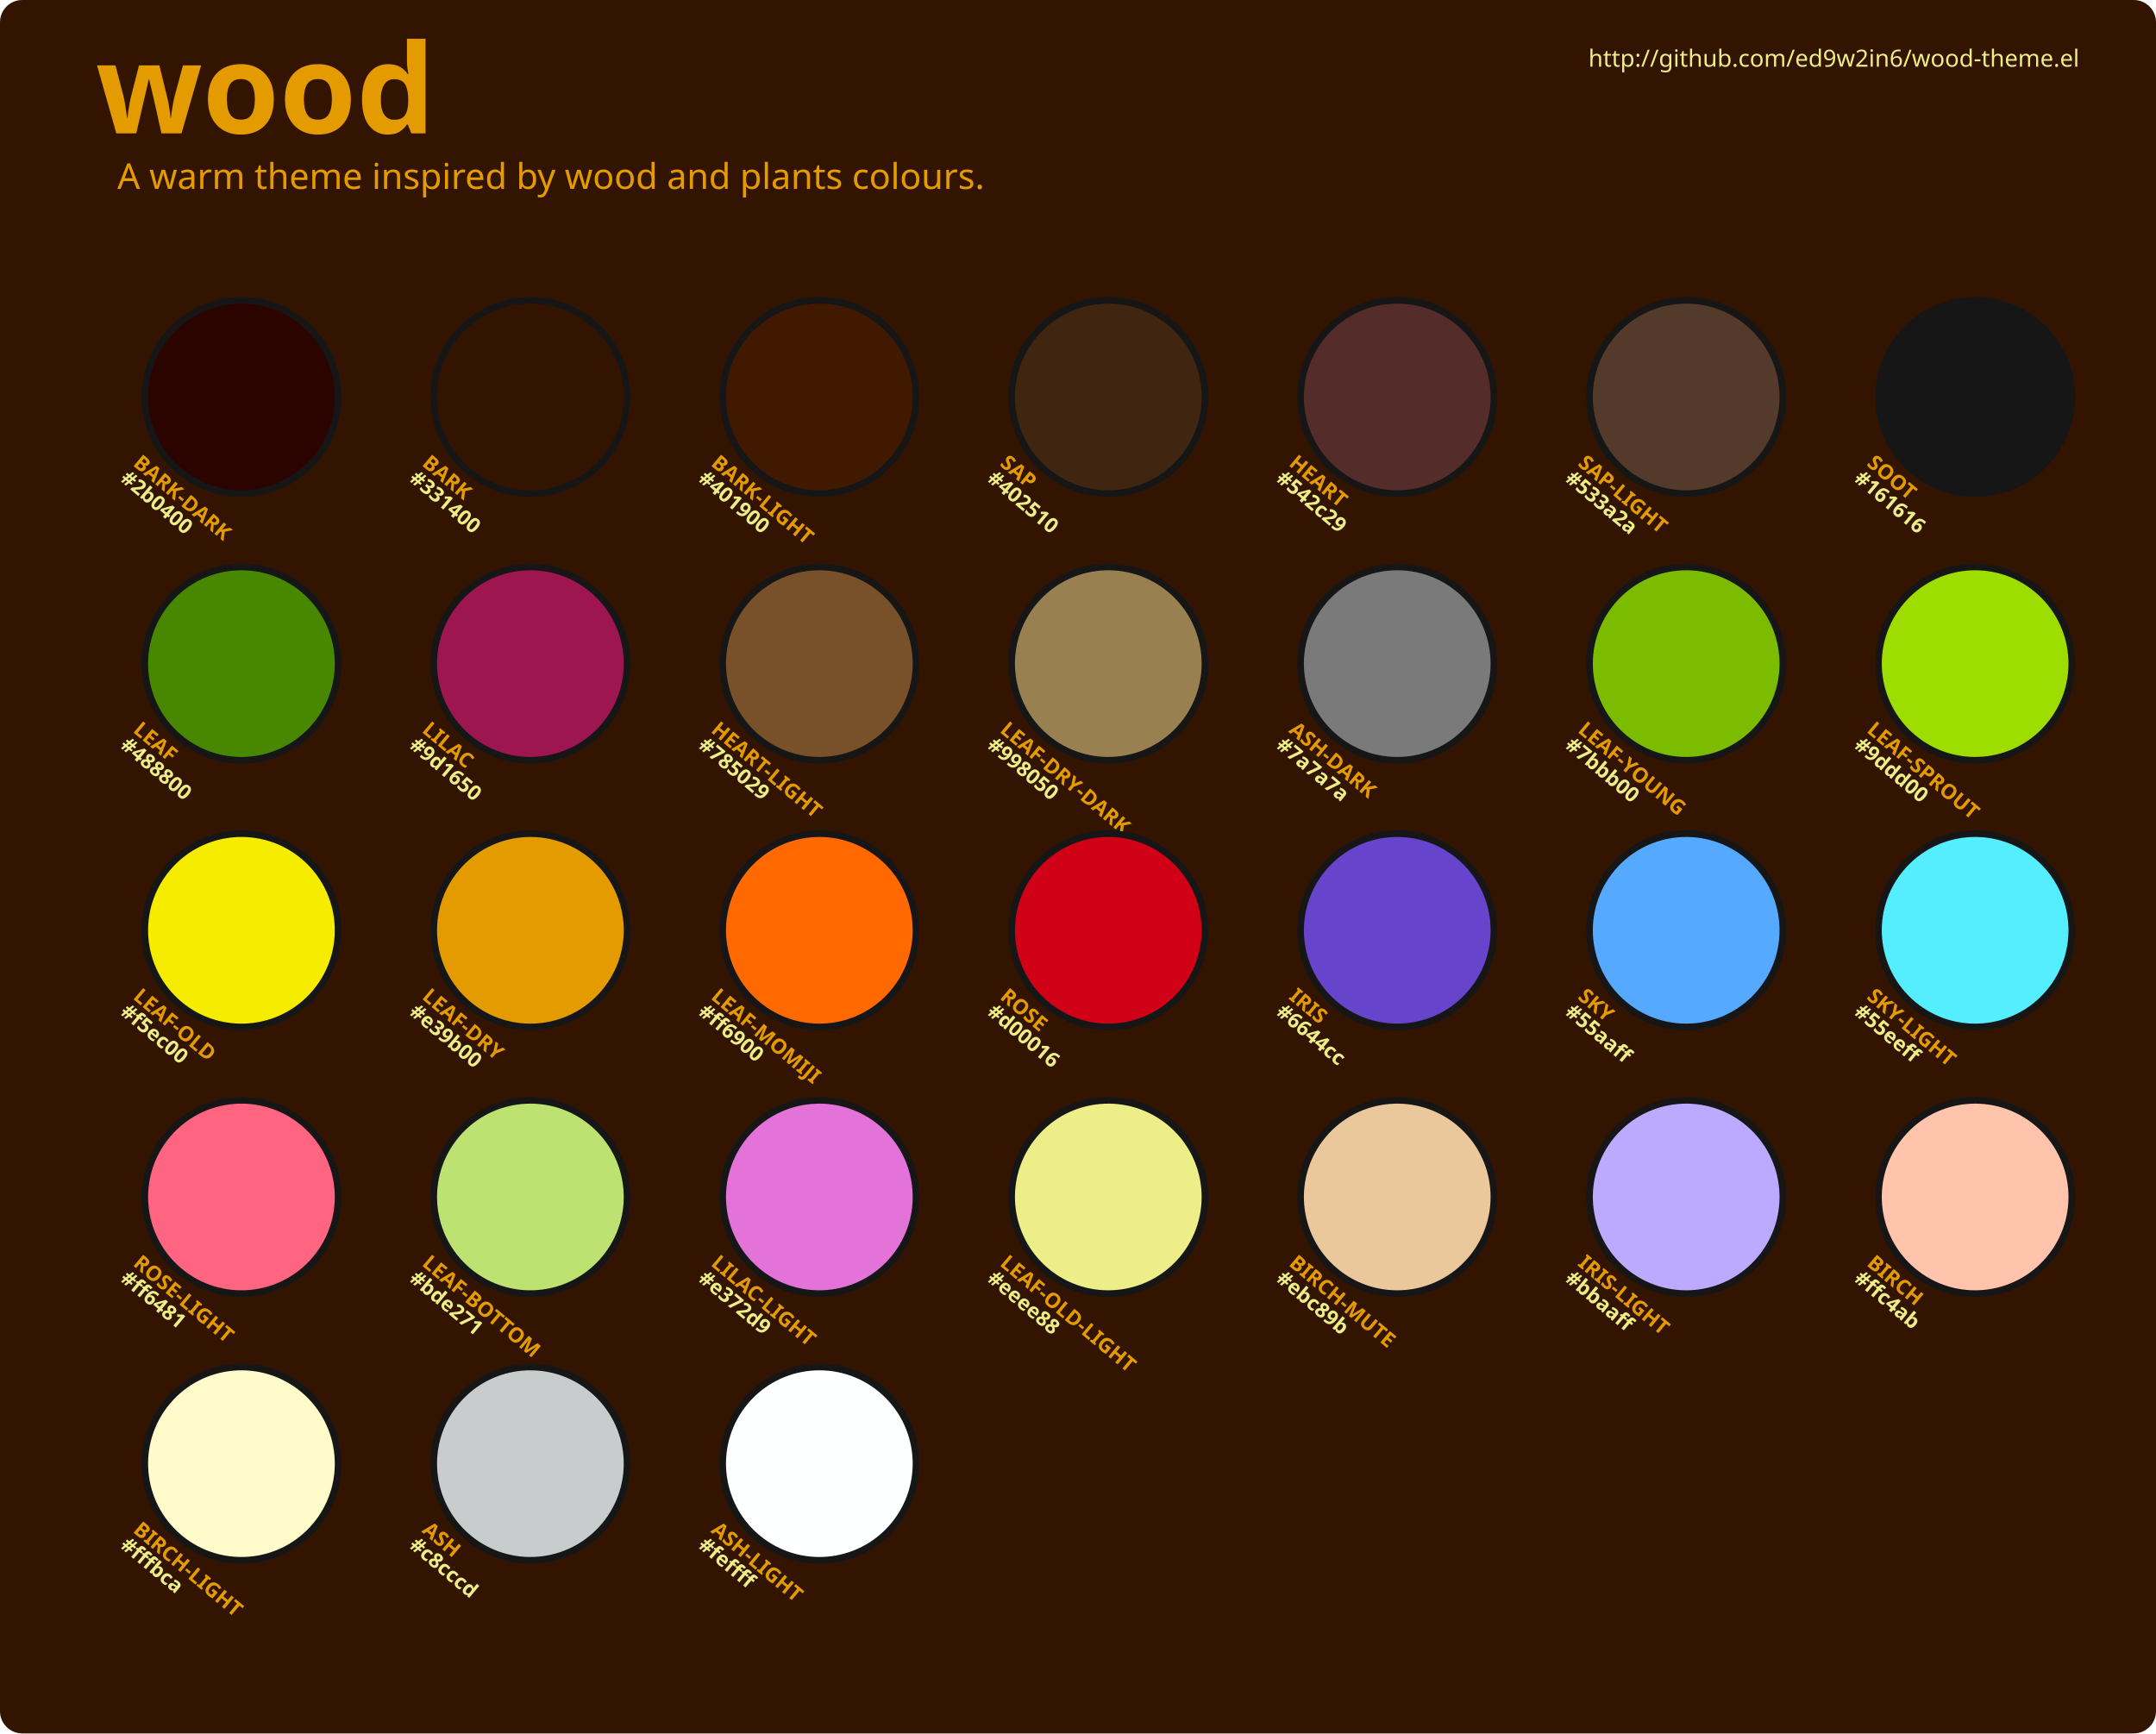
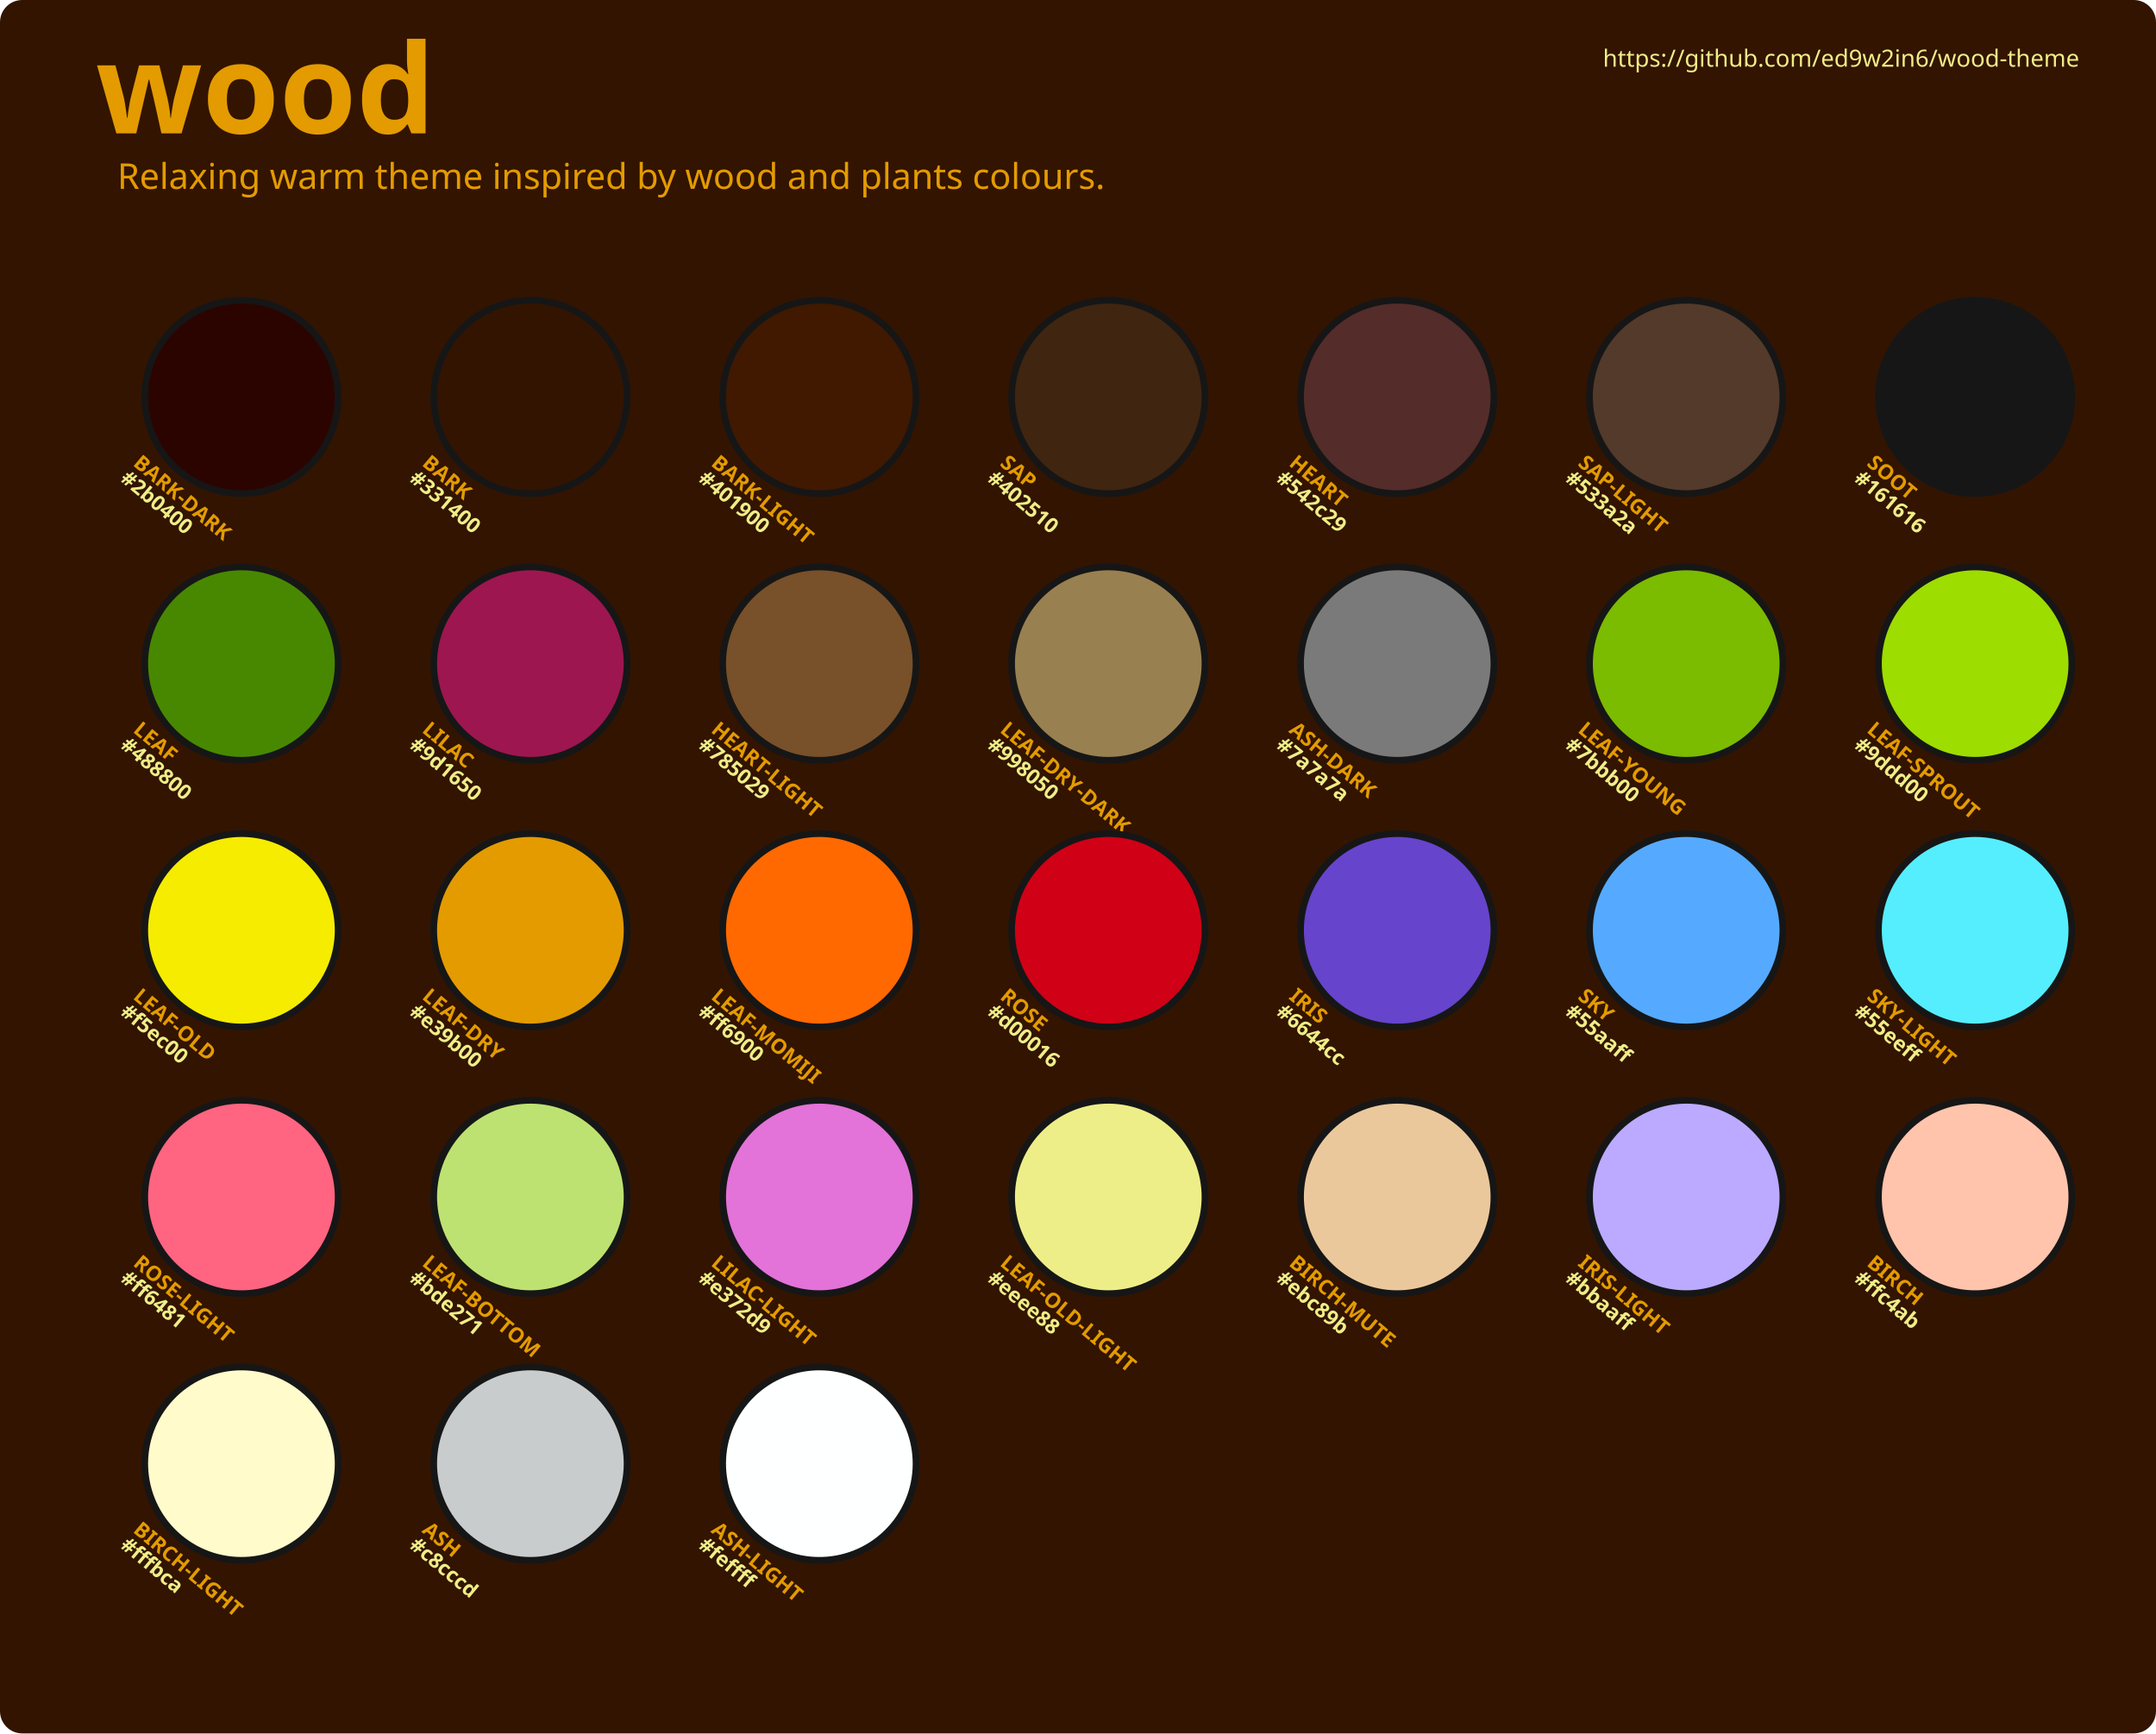
<svg xmlns="http://www.w3.org/2000/svg" xmlns:xlink="http://www.w3.org/1999/xlink" width="970px" height="780px" version="1.1">
  <style>
    text {
    font-family: "Source Sans Pro";
    fill: #e39b00;
    }
  </style>
  <rect x="0" y="0" rx="10" width="970px" height="780px" id="background-panel" fill="#331400" />
  <g transform="translate(14,10)">
-     <a xlink:href="http://github.com/ed9w2in6/wood-theme.el">
+     <a xlink:href="https://github.com/ed9w2in6/wood-theme">
      <text style="font-size:42pt;" font-weight="bold" x="3%" y="50" id="theme-name">wood</text>
-       <text style="font-size:12pt;" x="4%" y="75" id="theme-description">A warm theme inspired by wood and plants colours.</text>
-       <text style="font-size:8pt;fill: #eeee88" text-anchor="end" x="95%" y="20" id="theme-url">http://github.com/ed9w2in6/wood-theme.el</text>
+       <text style="font-size:12pt;" x="4%" y="75" id="theme-description">Relaxing warm theme inspired by wood and plants colours.</text>
+       <text style="font-size:8pt;fill: #eeee88" text-anchor="end" x="95%" y="20" id="theme-url">https://github.com/ed9w2in6/wood-theme</text>
    </a>
  </g>
  <g transform="translate(70,-40)">
    <g transform="translate(30,120),rotate(40)">
      <ellipse cx="70" cy="70" rx="45" ry="45" id="background-color" fill="#161616" />
      <ellipse cx="70" cy="70" rx="42" ry="42" id="color" fill="#2b0400" />
      <text style="font-size:7pt" font-weight="bold" x="52" y="125" id="color-name">BARK-DARK</text>
      <text style="font-size:7pt; fill:#eeee88;" font-weight="bold" x="52" y="134" id="color">#2b0400</text>
      <rect x="0" y="0" width="130px" height="120px" class="debug-rect" fill-opacity="0.0" stroke-width="0.0mm" stroke="#FF8000" />
    </g>
    <g transform="translate(160,120),rotate(40)">
      <ellipse cx="70" cy="70" rx="45" ry="45" id="background-color" fill="#161616" />
      <ellipse cx="70" cy="70" rx="42" ry="42" id="color" fill="#331400" />
      <text style="font-size:7pt" font-weight="bold" x="52" y="125" id="color-name">BARK</text>
      <text style="font-size:7pt; fill:#eeee88;" font-weight="bold" x="52" y="134" id="color">#331400</text>
      <rect x="0" y="0" width="130px" height="120px" class="debug-rect" fill-opacity="0.0" stroke-width="0.0mm" stroke="#FF8000" />
    </g>
    <g transform="translate(290,120),rotate(40)">
      <ellipse cx="70" cy="70" rx="45" ry="45" id="background-color" fill="#161616" />
      <ellipse cx="70" cy="70" rx="42" ry="42" id="color" fill="#401900" />
      <text style="font-size:7pt" font-weight="bold" x="52" y="125" id="color-name">BARK-LIGHT</text>
      <text style="font-size:7pt; fill:#eeee88;" font-weight="bold" x="52" y="134" id="color">#401900</text>
      <rect x="0" y="0" width="130px" height="120px" class="debug-rect" fill-opacity="0.0" stroke-width="0.0mm" stroke="#FF8000" />
    </g>
    <g transform="translate(420,120),rotate(40)">
      <ellipse cx="70" cy="70" rx="45" ry="45" id="background-color" fill="#161616" />
      <ellipse cx="70" cy="70" rx="42" ry="42" id="color" fill="#402510" />
      <text style="font-size:7pt" font-weight="bold" x="52" y="125" id="color-name">SAP</text>
      <text style="font-size:7pt; fill:#eeee88;" font-weight="bold" x="52" y="134" id="color">#402510</text>
      <rect x="0" y="0" width="130px" height="120px" class="debug-rect" fill-opacity="0.0" stroke-width="0.0mm" stroke="#FF8000" />
    </g>
    <g transform="translate(550,120),rotate(40)">
      <ellipse cx="70" cy="70" rx="45" ry="45" id="background-color" fill="#161616" />
      <ellipse cx="70" cy="70" rx="42" ry="42" id="color" fill="#542c29" />
      <text style="font-size:7pt" font-weight="bold" x="52" y="125" id="color-name">HEART</text>
      <text style="font-size:7pt; fill:#eeee88;" font-weight="bold" x="52" y="134" id="color">#542c29</text>
      <rect x="0" y="0" width="130px" height="120px" class="debug-rect" fill-opacity="0.0" stroke-width="0.0mm" stroke="#FF8000" />
    </g>
    <g transform="translate(680,120),rotate(40)">
      <ellipse cx="70" cy="70" rx="45" ry="45" id="background-color" fill="#161616" />
      <ellipse cx="70" cy="70" rx="42" ry="42" id="color" fill="#533a2a" />
      <text style="font-size:7pt" font-weight="bold" x="52" y="125" id="color-name">SAP-LIGHT</text>
      <text style="font-size:7pt; fill:#eeee88;" font-weight="bold" x="52" y="134" id="color">#533a2a</text>
      <rect x="0" y="0" width="130px" height="120px" class="debug-rect" fill-opacity="0.0" stroke-width="0.0mm" stroke="#FF8000" />
    </g>
    <g transform="translate(810,120),rotate(40)">
      <ellipse cx="70" cy="70" rx="45" ry="45" id="background-color" fill="#161616" />
      <ellipse cx="70" cy="70" rx="42" ry="42" id="color" fill="#161616" />
      <text style="font-size:7pt" font-weight="bold" x="52" y="125" id="color-name">SOOT</text>
      <text style="font-size:7pt; fill:#eeee88;" font-weight="bold" x="52" y="134" id="color">#161616</text>
      <rect x="0" y="0" width="130px" height="120px" class="debug-rect" fill-opacity="0.0" stroke-width="0.0mm" stroke="#FF8000" />
    </g>
    <g transform="translate(30,240),rotate(40)">
      <ellipse cx="70" cy="70" rx="45" ry="45" id="background-color" fill="#161616" />
      <ellipse cx="70" cy="70" rx="42" ry="42" id="color" fill="#488800" />
      <text style="font-size:7pt" font-weight="bold" x="52" y="125" id="color-name">LEAF</text>
      <text style="font-size:7pt; fill:#eeee88;" font-weight="bold" x="52" y="134" id="color">#488800</text>
      <rect x="0" y="0" width="130px" height="120px" class="debug-rect" fill-opacity="0.0" stroke-width="0.0mm" stroke="#FF8000" />
    </g>
    <g transform="translate(160,240),rotate(40)">
      <ellipse cx="70" cy="70" rx="45" ry="45" id="background-color" fill="#161616" />
      <ellipse cx="70" cy="70" rx="42" ry="42" id="color" fill="#9d1650" />
      <text style="font-size:7pt" font-weight="bold" x="52" y="125" id="color-name">LILAC</text>
      <text style="font-size:7pt; fill:#eeee88;" font-weight="bold" x="52" y="134" id="color">#9d1650</text>
      <rect x="0" y="0" width="130px" height="120px" class="debug-rect" fill-opacity="0.0" stroke-width="0.0mm" stroke="#FF8000" />
    </g>
    <g transform="translate(290,240),rotate(40)">
      <ellipse cx="70" cy="70" rx="45" ry="45" id="background-color" fill="#161616" />
      <ellipse cx="70" cy="70" rx="42" ry="42" id="color" fill="#785029" />
      <text style="font-size:7pt" font-weight="bold" x="52" y="125" id="color-name">HEART-LIGHT</text>
      <text style="font-size:7pt; fill:#eeee88;" font-weight="bold" x="52" y="134" id="color">#785029</text>
      <rect x="0" y="0" width="130px" height="120px" class="debug-rect" fill-opacity="0.0" stroke-width="0.0mm" stroke="#FF8000" />
    </g>
    <g transform="translate(420,240),rotate(40)">
      <ellipse cx="70" cy="70" rx="45" ry="45" id="background-color" fill="#161616" />
      <ellipse cx="70" cy="70" rx="42" ry="42" id="color" fill="#998050" />
      <text style="font-size:7pt" font-weight="bold" x="52" y="125" id="color-name">LEAF-DRY-DARK</text>
      <text style="font-size:7pt; fill:#eeee88;" font-weight="bold" x="52" y="134" id="color">#998050</text>
      <rect x="0" y="0" width="130px" height="120px" class="debug-rect" fill-opacity="0.0" stroke-width="0.0mm" stroke="#FF8000" />
    </g>
    <g transform="translate(550,240),rotate(40)">
      <ellipse cx="70" cy="70" rx="45" ry="45" id="background-color" fill="#161616" />
      <ellipse cx="70" cy="70" rx="42" ry="42" id="color" fill="#7a7a7a" />
      <text style="font-size:7pt" font-weight="bold" x="52" y="125" id="color-name">ASH-DARK</text>
      <text style="font-size:7pt; fill:#eeee88;" font-weight="bold" x="52" y="134" id="color">#7a7a7a</text>
      <rect x="0" y="0" width="130px" height="120px" class="debug-rect" fill-opacity="0.0" stroke-width="0.0mm" stroke="#FF8000" />
    </g>
    <g transform="translate(680,240),rotate(40)">
      <ellipse cx="70" cy="70" rx="45" ry="45" id="background-color" fill="#161616" />
      <ellipse cx="70" cy="70" rx="42" ry="42" id="color" fill="#7bbb00" />
      <text style="font-size:7pt" font-weight="bold" x="52" y="125" id="color-name">LEAF-YOUNG</text>
      <text style="font-size:7pt; fill:#eeee88;" font-weight="bold" x="52" y="134" id="color">#7bbb00</text>
      <rect x="0" y="0" width="130px" height="120px" class="debug-rect" fill-opacity="0.0" stroke-width="0.0mm" stroke="#FF8000" />
    </g>
    <g transform="translate(810,240),rotate(40)">
      <ellipse cx="70" cy="70" rx="45" ry="45" id="background-color" fill="#161616" />
      <ellipse cx="70" cy="70" rx="42" ry="42" id="color" fill="#9ddd00" />
      <text style="font-size:7pt" font-weight="bold" x="52" y="125" id="color-name">LEAF-SPROUT</text>
      <text style="font-size:7pt; fill:#eeee88;" font-weight="bold" x="52" y="134" id="color">#9ddd00</text>
      <rect x="0" y="0" width="130px" height="120px" class="debug-rect" fill-opacity="0.0" stroke-width="0.0mm" stroke="#FF8000" />
    </g>
    <g transform="translate(30,360),rotate(40)">
      <ellipse cx="70" cy="70" rx="45" ry="45" id="background-color" fill="#161616" />
      <ellipse cx="70" cy="70" rx="42" ry="42" id="color" fill="#f5ec00" />
      <text style="font-size:7pt" font-weight="bold" x="52" y="125" id="color-name">LEAF-OLD</text>
      <text style="font-size:7pt; fill:#eeee88;" font-weight="bold" x="52" y="134" id="color">#f5ec00</text>
      <rect x="0" y="0" width="130px" height="120px" class="debug-rect" fill-opacity="0.0" stroke-width="0.0mm" stroke="#FF8000" />
    </g>
    <g transform="translate(160,360),rotate(40)">
      <ellipse cx="70" cy="70" rx="45" ry="45" id="background-color" fill="#161616" />
      <ellipse cx="70" cy="70" rx="42" ry="42" id="color" fill="#e39b00" />
      <text style="font-size:7pt" font-weight="bold" x="52" y="125" id="color-name">LEAF-DRY</text>
      <text style="font-size:7pt; fill:#eeee88;" font-weight="bold" x="52" y="134" id="color">#e39b00</text>
      <rect x="0" y="0" width="130px" height="120px" class="debug-rect" fill-opacity="0.0" stroke-width="0.0mm" stroke="#FF8000" />
    </g>
    <g transform="translate(290,360),rotate(40)">
      <ellipse cx="70" cy="70" rx="45" ry="45" id="background-color" fill="#161616" />
      <ellipse cx="70" cy="70" rx="42" ry="42" id="color" fill="#ff6900" />
      <text style="font-size:7pt" font-weight="bold" x="52" y="125" id="color-name">LEAF-MOMIJI</text>
      <text style="font-size:7pt; fill:#eeee88;" font-weight="bold" x="52" y="134" id="color">#ff6900</text>
      <rect x="0" y="0" width="130px" height="120px" class="debug-rect" fill-opacity="0.0" stroke-width="0.0mm" stroke="#FF8000" />
    </g>
    <g transform="translate(420,360),rotate(40)">
      <ellipse cx="70" cy="70" rx="45" ry="45" id="background-color" fill="#161616" />
      <ellipse cx="70" cy="70" rx="42" ry="42" id="color" fill="#d00016" />
      <text style="font-size:7pt" font-weight="bold" x="52" y="125" id="color-name">ROSE</text>
      <text style="font-size:7pt; fill:#eeee88;" font-weight="bold" x="52" y="134" id="color">#d00016</text>
      <rect x="0" y="0" width="130px" height="120px" class="debug-rect" fill-opacity="0.0" stroke-width="0.0mm" stroke="#FF8000" />
    </g>
    <g transform="translate(550,360),rotate(40)">
      <ellipse cx="70" cy="70" rx="45" ry="45" id="background-color" fill="#161616" />
      <ellipse cx="70" cy="70" rx="42" ry="42" id="color" fill="#6644cc" />
      <text style="font-size:7pt" font-weight="bold" x="52" y="125" id="color-name">IRIS</text>
      <text style="font-size:7pt; fill:#eeee88;" font-weight="bold" x="52" y="134" id="color">#6644cc</text>
      <rect x="0" y="0" width="130px" height="120px" class="debug-rect" fill-opacity="0.0" stroke-width="0.0mm" stroke="#FF8000" />
    </g>
    <g transform="translate(680,360),rotate(40)">
      <ellipse cx="70" cy="70" rx="45" ry="45" id="background-color" fill="#161616" />
      <ellipse cx="70" cy="70" rx="42" ry="42" id="color" fill="#55aaff" />
      <text style="font-size:7pt" font-weight="bold" x="52" y="125" id="color-name">SKY</text>
      <text style="font-size:7pt; fill:#eeee88;" font-weight="bold" x="52" y="134" id="color">#55aaff</text>
      <rect x="0" y="0" width="130px" height="120px" class="debug-rect" fill-opacity="0.0" stroke-width="0.0mm" stroke="#FF8000" />
    </g>
    <g transform="translate(810,360),rotate(40)">
      <ellipse cx="70" cy="70" rx="45" ry="45" id="background-color" fill="#161616" />
      <ellipse cx="70" cy="70" rx="42" ry="42" id="color" fill="#55eeff" />
      <text style="font-size:7pt" font-weight="bold" x="52" y="125" id="color-name">SKY-LIGHT</text>
      <text style="font-size:7pt; fill:#eeee88;" font-weight="bold" x="52" y="134" id="color">#55eeff</text>
      <rect x="0" y="0" width="130px" height="120px" class="debug-rect" fill-opacity="0.0" stroke-width="0.0mm" stroke="#FF8000" />
    </g>
    <g transform="translate(30,480),rotate(40)">
      <ellipse cx="70" cy="70" rx="45" ry="45" id="background-color" fill="#161616" />
      <ellipse cx="70" cy="70" rx="42" ry="42" id="color" fill="#ff6481" />
      <text style="font-size:7pt" font-weight="bold" x="52" y="125" id="color-name">ROSE-LIGHT</text>
      <text style="font-size:7pt; fill:#eeee88;" font-weight="bold" x="52" y="134" id="color">#ff6481</text>
      <rect x="0" y="0" width="130px" height="120px" class="debug-rect" fill-opacity="0.0" stroke-width="0.0mm" stroke="#FF8000" />
    </g>
    <g transform="translate(160,480),rotate(40)">
      <ellipse cx="70" cy="70" rx="45" ry="45" id="background-color" fill="#161616" />
      <ellipse cx="70" cy="70" rx="42" ry="42" id="color" fill="#bde271" />
      <text style="font-size:7pt" font-weight="bold" x="52" y="125" id="color-name">LEAF-BOTTOM</text>
      <text style="font-size:7pt; fill:#eeee88;" font-weight="bold" x="52" y="134" id="color">#bde271</text>
      <rect x="0" y="0" width="130px" height="120px" class="debug-rect" fill-opacity="0.0" stroke-width="0.0mm" stroke="#FF8000" />
    </g>
    <g transform="translate(290,480),rotate(40)">
      <ellipse cx="70" cy="70" rx="45" ry="45" id="background-color" fill="#161616" />
      <ellipse cx="70" cy="70" rx="42" ry="42" id="color" fill="#e372d9" />
      <text style="font-size:7pt" font-weight="bold" x="52" y="125" id="color-name">LILAC-LIGHT</text>
      <text style="font-size:7pt; fill:#eeee88;" font-weight="bold" x="52" y="134" id="color">#e372d9</text>
      <rect x="0" y="0" width="130px" height="120px" class="debug-rect" fill-opacity="0.0" stroke-width="0.0mm" stroke="#FF8000" />
    </g>
    <g transform="translate(420,480),rotate(40)">
      <ellipse cx="70" cy="70" rx="45" ry="45" id="background-color" fill="#161616" />
      <ellipse cx="70" cy="70" rx="42" ry="42" id="color" fill="#eeee88" />
      <text style="font-size:7pt" font-weight="bold" x="52" y="125" id="color-name">LEAF-OLD-LIGHT</text>
      <text style="font-size:7pt; fill:#eeee88;" font-weight="bold" x="52" y="134" id="color">#eeee88</text>
      <rect x="0" y="0" width="130px" height="120px" class="debug-rect" fill-opacity="0.0" stroke-width="0.0mm" stroke="#FF8000" />
    </g>
    <g transform="translate(550,480),rotate(40)">
      <ellipse cx="70" cy="70" rx="45" ry="45" id="background-color" fill="#161616" />
      <ellipse cx="70" cy="70" rx="42" ry="42" id="color" fill="#ebc89b" />
      <text style="font-size:7pt" font-weight="bold" x="52" y="125" id="color-name">BIRCH-MUTE</text>
      <text style="font-size:7pt; fill:#eeee88;" font-weight="bold" x="52" y="134" id="color">#ebc89b</text>
      <rect x="0" y="0" width="130px" height="120px" class="debug-rect" fill-opacity="0.0" stroke-width="0.0mm" stroke="#FF8000" />
    </g>
    <g transform="translate(680,480),rotate(40)">
      <ellipse cx="70" cy="70" rx="45" ry="45" id="background-color" fill="#161616" />
      <ellipse cx="70" cy="70" rx="42" ry="42" id="color" fill="#bbaaff" />
      <text style="font-size:7pt" font-weight="bold" x="52" y="125" id="color-name">IRIS-LIGHT</text>
      <text style="font-size:7pt; fill:#eeee88;" font-weight="bold" x="52" y="134" id="color">#bbaaff</text>
      <rect x="0" y="0" width="130px" height="120px" class="debug-rect" fill-opacity="0.0" stroke-width="0.0mm" stroke="#FF8000" />
    </g>
    <g transform="translate(810,480),rotate(40)">
      <ellipse cx="70" cy="70" rx="45" ry="45" id="background-color" fill="#161616" />
      <ellipse cx="70" cy="70" rx="42" ry="42" id="color" fill="#ffc4ab" />
      <text style="font-size:7pt" font-weight="bold" x="52" y="125" id="color-name">BIRCH</text>
      <text style="font-size:7pt; fill:#eeee88;" font-weight="bold" x="52" y="134" id="color">#ffc4ab</text>
      <rect x="0" y="0" width="130px" height="120px" class="debug-rect" fill-opacity="0.0" stroke-width="0.0mm" stroke="#FF8000" />
    </g>
    <g transform="translate(30,600),rotate(40)">
      <ellipse cx="70" cy="70" rx="45" ry="45" id="background-color" fill="#161616" />
      <ellipse cx="70" cy="70" rx="42" ry="42" id="color" fill="#fffbca" />
      <text style="font-size:7pt" font-weight="bold" x="52" y="125" id="color-name">BIRCH-LIGHT</text>
      <text style="font-size:7pt; fill:#eeee88;" font-weight="bold" x="52" y="134" id="color">#fffbca</text>
      <rect x="0" y="0" width="130px" height="120px" class="debug-rect" fill-opacity="0.0" stroke-width="0.0mm" stroke="#FF8000" />
    </g>
    <g transform="translate(160,600),rotate(40)">
      <ellipse cx="70" cy="70" rx="45" ry="45" id="background-color" fill="#161616" />
      <ellipse cx="70" cy="70" rx="42" ry="42" id="color" fill="#c8cccd" />
      <text style="font-size:7pt" font-weight="bold" x="52" y="125" id="color-name">ASH</text>
      <text style="font-size:7pt; fill:#eeee88;" font-weight="bold" x="52" y="134" id="color">#c8cccd</text>
      <rect x="0" y="0" width="130px" height="120px" class="debug-rect" fill-opacity="0.0" stroke-width="0.0mm" stroke="#FF8000" />
    </g>
    <g transform="translate(290,600),rotate(40)">
      <ellipse cx="70" cy="70" rx="45" ry="45" id="background-color" fill="#161616" />
      <ellipse cx="70" cy="70" rx="42" ry="42" id="color" fill="#feffff" />
      <text style="font-size:7pt" font-weight="bold" x="52" y="125" id="color-name">ASH-LIGHT</text>
      <text style="font-size:7pt; fill:#eeee88;" font-weight="bold" x="52" y="134" id="color">#feffff</text>
      <rect x="0" y="0" width="130px" height="120px" class="debug-rect" fill-opacity="0.0" stroke-width="0.0mm" stroke="#FF8000" />
    </g>
  </g>
</svg>
